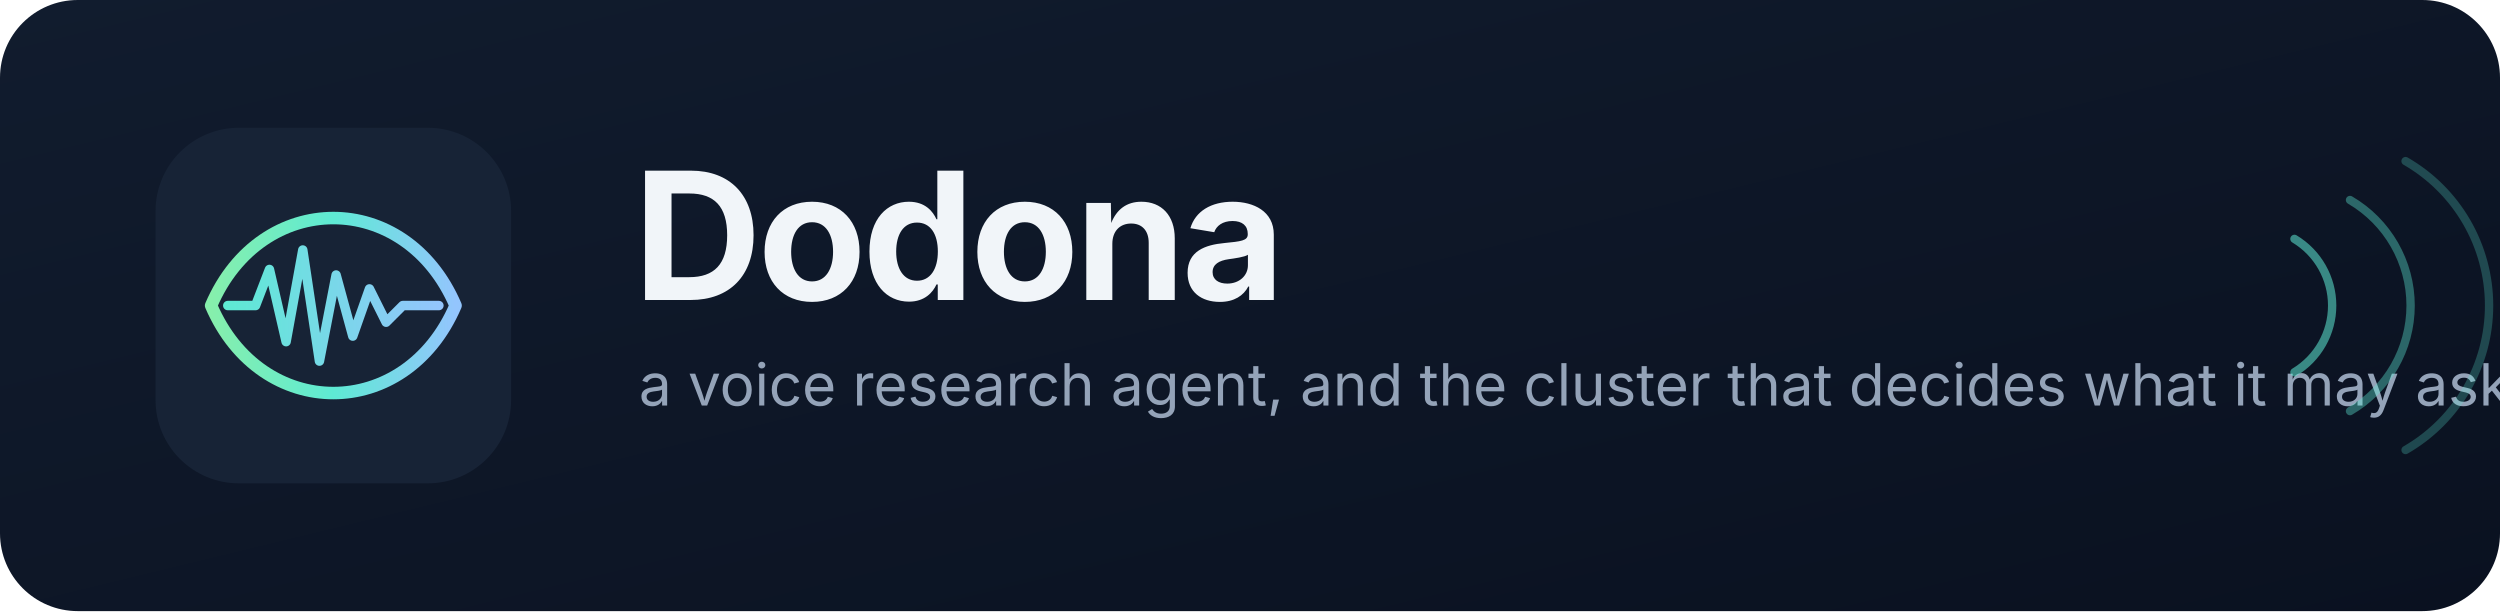
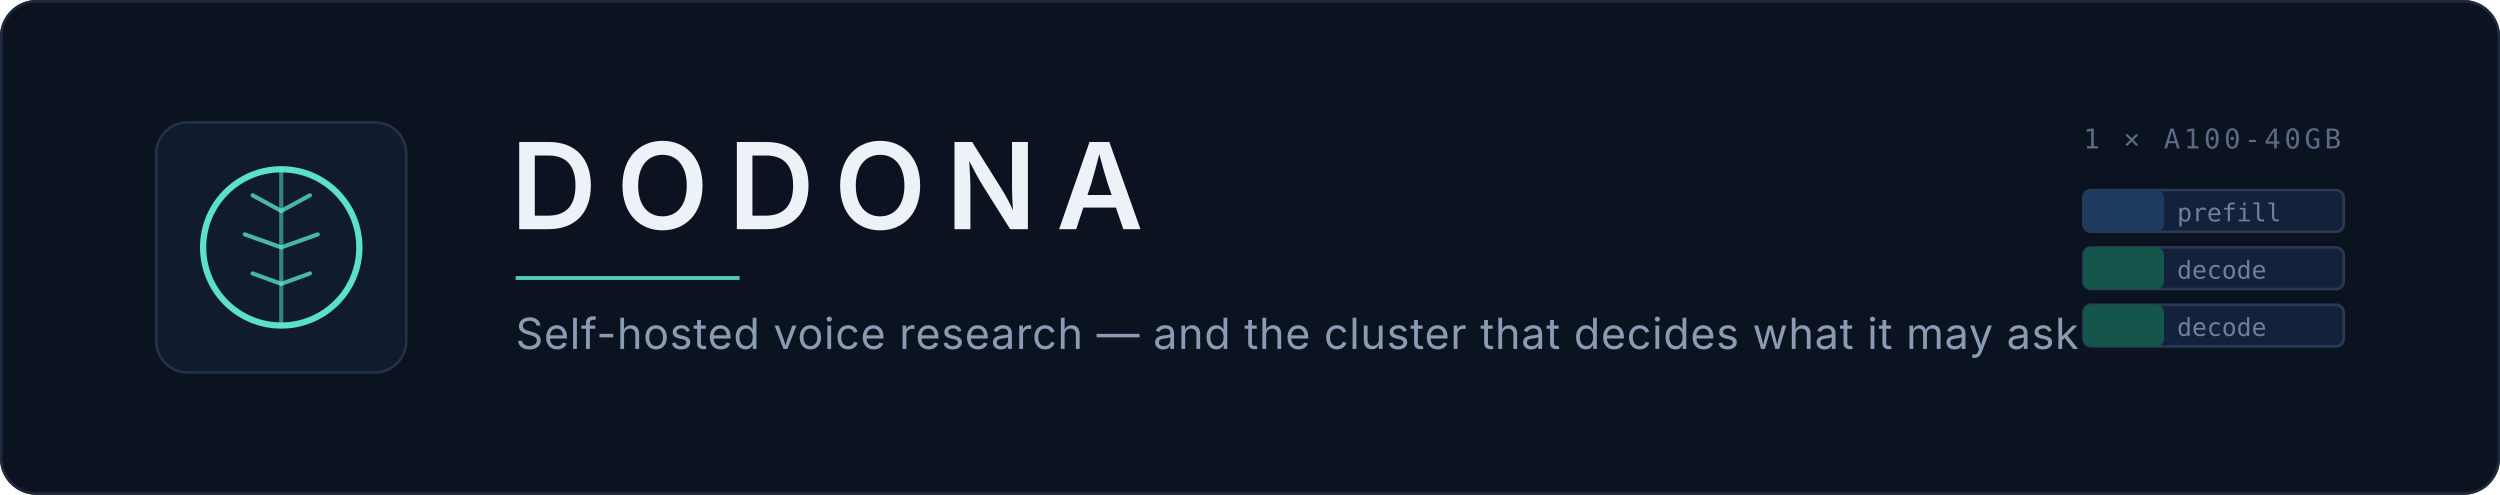
- <svg xmlns="http://www.w3.org/2000/svg" viewBox="0 0 900 220" width="900" height="220" role="img" aria-label="Dodona — a voice research agent, and the cluster that gates it">
-   <defs>
-     <linearGradient id="panel" x1="0" y1="0" x2="1" y2="1">
-       <stop offset="0" stop-color="#111c2e" />
-       <stop offset="1" stop-color="#0a1120" />
-     </linearGradient>
-     <linearGradient id="leaf" x1="0" y1="0" x2="1" y2="0">
-       <stop offset="0" stop-color="#86efac" />
-       <stop offset="0.5" stop-color="#5eead4" />
-       <stop offset="1" stop-color="#93c5fd" />
-     </linearGradient>
-     <linearGradient id="wave" x1="0" y1="0" x2="1" y2="0">
-       <stop offset="0" stop-color="#5eead4" />
-       <stop offset="1" stop-color="#93c5fd" />
-     </linearGradient>
-   </defs>
-   <rect x="0" y="0" width="900" height="220" rx="28" fill="url(#panel)" />
-   <g transform="translate(56,46)">
-     <rect x="0" y="0" width="128" height="128" rx="30" fill="#172336" />
-     <g transform="translate(64,64)">
-       <path d="M-44 0 C-26 -42 26 -42 44 0 C26 42 -26 42 -44 0 Z" fill="none" stroke="url(#leaf)" stroke-width="4.5" stroke-linejoin="round" />
-       <polyline points="-38,0 -28,0 -23,-13 -17,13 -11,-20 -5,20 1,-11 7,11 13,-6 19,6 25,0 38,0" fill="none" stroke="url(#wave)" stroke-width="3.4" stroke-linecap="round" stroke-linejoin="round" />
-       <path d="M44 0 L58 0" stroke="url(#leaf)" stroke-width="4.5" stroke-linecap="round" />
+ <svg xmlns="http://www.w3.org/2000/svg" viewBox="0 0 960 190" width="960" height="190" role="img" aria-label="Dodona — self-hosted voice research, and the cluster that gates it">
+   <rect width="960" height="190" rx="14" fill="#0b1220" />
+   <rect x="0.5" y="0.5" width="959" height="189" rx="13.5" fill="none" stroke="#1d2a3e" />
+   <g transform="translate(60,47)">
+     <rect width="96" height="96" rx="12" fill="#101b2d" stroke="#23324a" />
+     <g transform="translate(48,48)" fill="none" stroke="#5eead4" stroke-linecap="round">
+       <path d="M0 -30 A 30 30 0 0 1 0 30 A 30 30 0 0 1 0 -30 Z" stroke-width="2.4" opacity="0.95" />
+       <path d="M0 -30 L0 30" stroke-width="1.6" opacity="0.5" />
+       <g stroke-width="1.6" opacity="0.75">
+         <path d="M0 -14 L11 -20" />
+         <path d="M0 -14 L-11 -20" />
+         <path d="M0 0 L14 -5" />
+         <path d="M0 0 L-14 -5" />
+         <path d="M0 14 L11 10" />
+         <path d="M0 14 L-11 10" />
+       </g>
    </g>
  </g>
-   <text x="228" y="108" font-family="Inter, Segoe UI, Helvetica Neue, Arial, sans-serif" font-size="64" font-weight="700" letter-spacing="-1.5" fill="#f1f5f9">Dodona</text>
-   <text x="230" y="146" font-family="Inter, Segoe UI, Helvetica Neue, Arial, sans-serif" font-size="21" font-weight="400" fill="#94a3b8">a voice research agent, and the cluster that decides what it may ask</text>
-   <g fill="none" stroke="#5eead4" stroke-linecap="round" opacity="0.55">
-     <path d="M826 86 A 28 28 0 0 1 826 134" stroke-width="3" />
-     <path d="M846 72 A 44 44 0 0 1 846 148" stroke-width="3" opacity="0.7" />
-     <path d="M866 58 A 60 60 0 0 1 866 162" stroke-width="3" opacity="0.45" />
+   <text x="196" y="88" font-family="ui-sans-serif, -apple-system, Segoe UI, Inter, Helvetica, Arial, sans-serif" font-size="46" font-weight="600" letter-spacing="7.5" fill="#edf2f8">DODONA</text>
+   <rect x="198" y="106" width="86" height="1.5" fill="#5eead4" opacity="0.85" />
+   <text x="198" y="134" font-family="ui-sans-serif, -apple-system, Segoe UI, Inter, Helvetica, Arial, sans-serif" font-size="16.5" font-weight="400" letter-spacing="0.3" fill="#8b9bb4">Self-hosted voice research — and the cluster that decides what it may ask</text>
+   <g transform="translate(800,47)">
+     <text x="0" y="10" font-family="ui-monospace, SFMono-Regular, Menlo, monospace" font-size="10.5" letter-spacing="1.4" fill="#5b6b84">1 × A100-40GB</text>
+     <g>
+       <rect x="0" y="26" width="100" height="16" rx="3" fill="#13223a" stroke="#2a3a55" />
+       <rect x="0" y="26" width="31" height="16" rx="3" fill="#1e3a5f" />
+       <rect x="0" y="48" width="100" height="16" rx="3" fill="#13223a" stroke="#2a3a55" />
+       <rect x="0" y="48" width="31" height="16" rx="3" fill="#14564c" />
+       <rect x="0" y="70" width="100" height="16" rx="3" fill="#13223a" stroke="#2a3a55" />
+       <rect x="0" y="70" width="31" height="16" rx="3" fill="#14564c" />
+     </g>
+     <text x="36" y="38" font-family="ui-monospace, SFMono-Regular, Menlo, monospace" font-size="9.5" fill="#6f8099">prefill</text>
+     <text x="36" y="60" font-family="ui-monospace, SFMono-Regular, Menlo, monospace" font-size="9.5" fill="#6f8099">decode</text>
+     <text x="36" y="82" font-family="ui-monospace, SFMono-Regular, Menlo, monospace" font-size="9.5" fill="#6f8099">decode</text>
  </g>
</svg>
